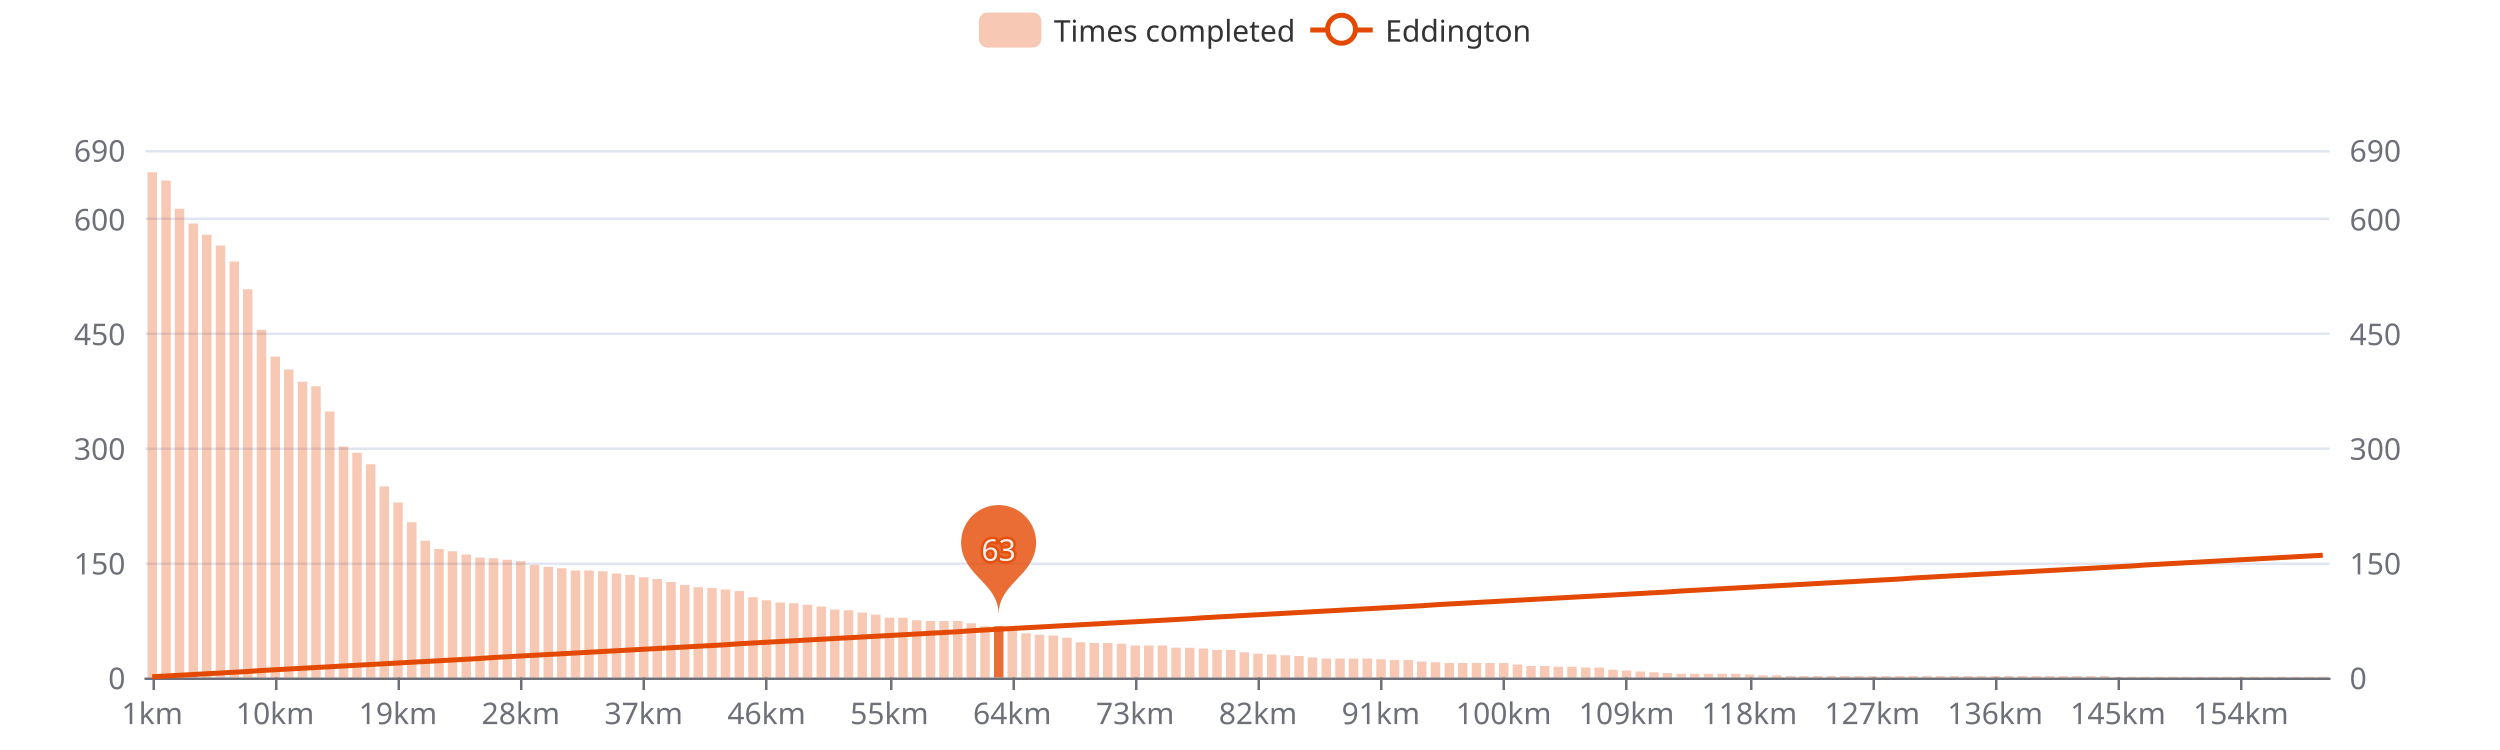
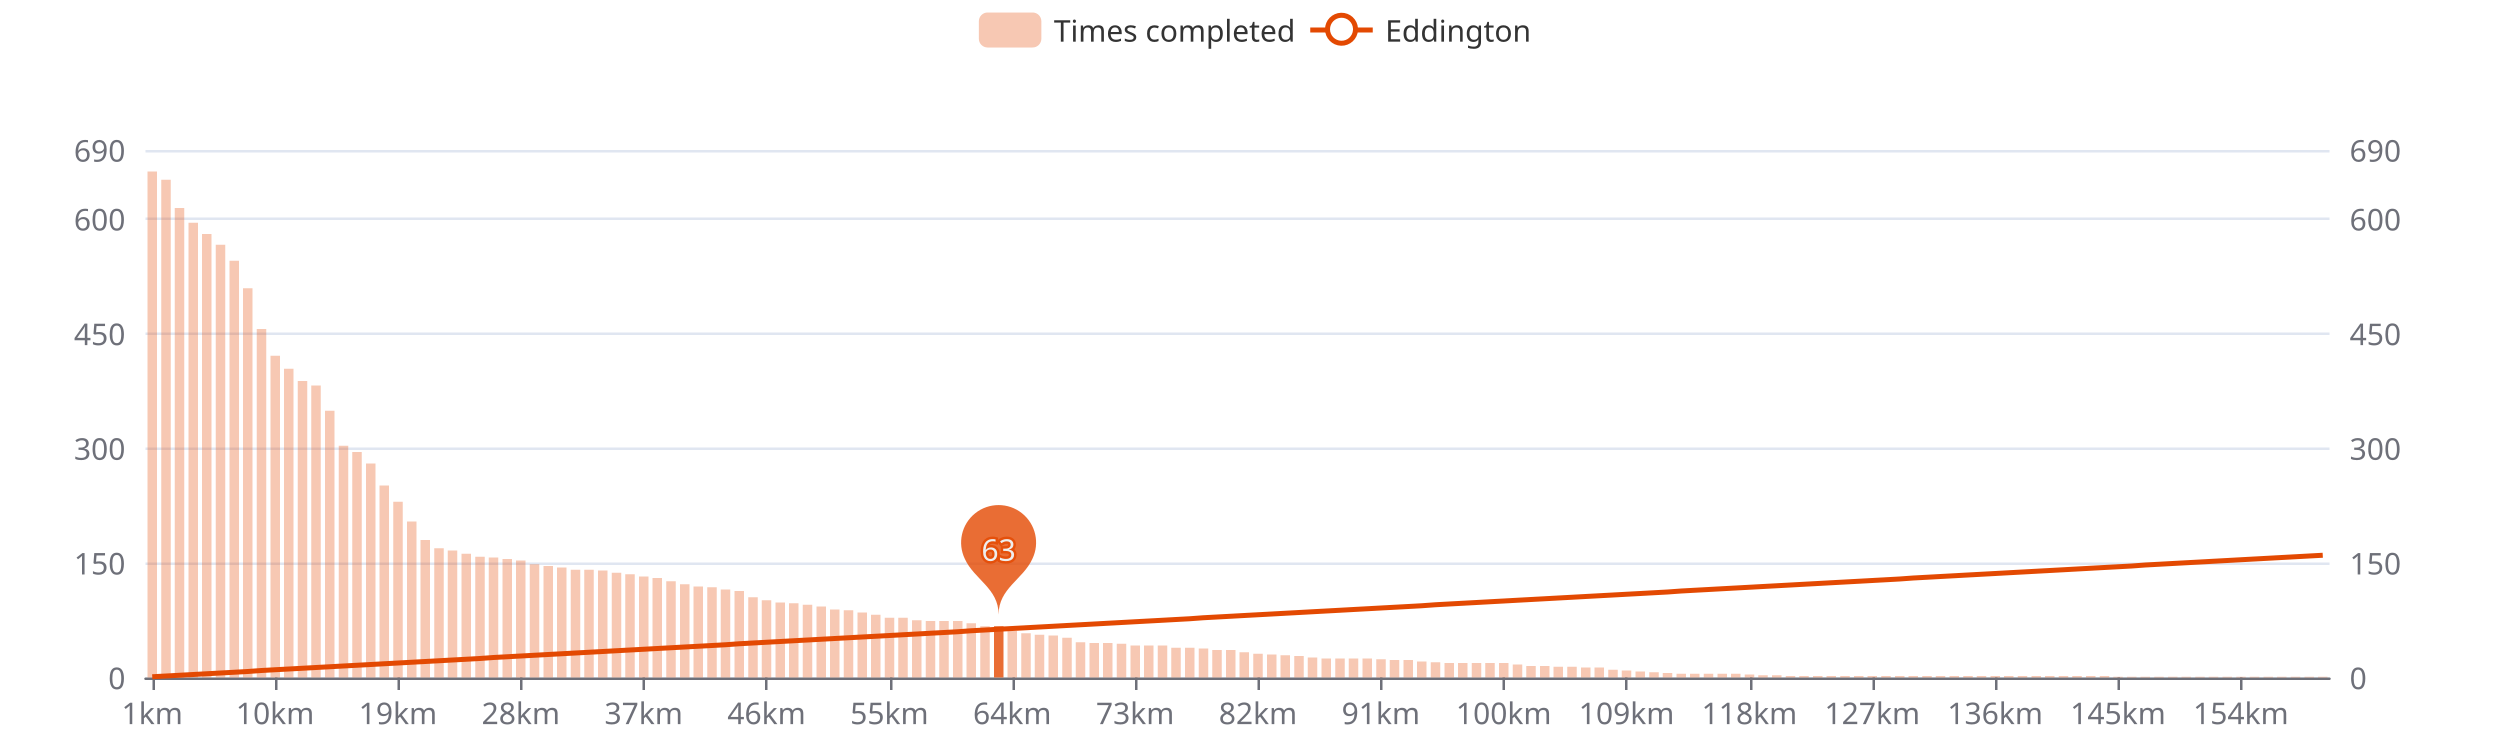
<svg xmlns="http://www.w3.org/2000/svg" width="1000" height="300" version="1.1" baseProfile="full" viewBox="0 0 1000 300">
  <rect width="1000" height="300" x="0" y="0" id="0" fill="#ffffff" />
  <path d="M58.2 271.5L931.8 271.5" fill="none" stroke="#E0E6F1" />
  <path d="M58.2 225.5L931.8 225.5" fill="none" stroke="#E0E6F1" />
  <path d="M58.2 179.5L931.8 179.5" fill="none" stroke="#E0E6F1" />
  <path d="M58.2 133.5L931.8 133.5" fill="none" stroke="#E0E6F1" />
  <path d="M58.2 87.5L931.8 87.5" fill="none" stroke="#E0E6F1" />
  <path d="M58.2 60.5L931.8 60.5" fill="none" stroke="#E0E6F1" />
  <path d="M58.2 271.5L931.8 271.5" fill="none" stroke="#6E7079" stroke-linecap="round" />
  <path d="M61.5 271L61.5 276" fill="none" stroke="#6E7079" />
  <path d="M110.5 271L110.5 276" fill="none" stroke="#6E7079" />
  <path d="M159.5 271L159.5 276" fill="none" stroke="#6E7079" />
  <path d="M208.5 271L208.5 276" fill="none" stroke="#6E7079" />
  <path d="M257.5 271L257.5 276" fill="none" stroke="#6E7079" />
  <path d="M306.5 271L306.5 276" fill="none" stroke="#6E7079" />
  <path d="M356.5 271L356.5 276" fill="none" stroke="#6E7079" />
  <path d="M405.5 271L405.5 276" fill="none" stroke="#6E7079" />
  <path d="M454.5 271L454.5 276" fill="none" stroke="#6E7079" />
  <path d="M503.5 271L503.5 276" fill="none" stroke="#6E7079" />
  <path d="M552.5 271L552.5 276" fill="none" stroke="#6E7079" />
  <path d="M601.5 271L601.5 276" fill="none" stroke="#6E7079" />
  <path d="M650.5 271L650.5 276" fill="none" stroke="#6E7079" />
  <path d="M700.5 271L700.5 276" fill="none" stroke="#6E7079" />
  <path d="M749.5 271L749.5 276" fill="none" stroke="#6E7079" />
  <path d="M798.5 271L798.5 276" fill="none" stroke="#6E7079" />
  <path d="M847.5 271L847.5 276" fill="none" stroke="#6E7079" />
  <path d="M896.5 271L896.5 276" fill="none" stroke="#6E7079" />
  <text dominant-baseline="central" text-anchor="end" style="font-size:12px;font-family:sans-serif;" transform="translate(50.16 271)" fill="#6E7079">0</text>
  <text dominant-baseline="central" text-anchor="end" style="font-size:12px;font-family:sans-serif;" transform="translate(50.16 225.1304)" fill="#6E7079">150</text>
  <text dominant-baseline="central" text-anchor="end" style="font-size:12px;font-family:sans-serif;" transform="translate(50.16 179.2609)" fill="#6E7079">300</text>
  <text dominant-baseline="central" text-anchor="end" style="font-size:12px;font-family:sans-serif;" transform="translate(50.16 133.3913)" fill="#6E7079">450</text>
  <text dominant-baseline="central" text-anchor="end" style="font-size:12px;font-family:sans-serif;" transform="translate(50.16 87.5217)" fill="#6E7079">600</text>
  <text dominant-baseline="central" text-anchor="end" style="font-size:12px;font-family:sans-serif;" transform="translate(50.16 60)" fill="#6E7079">690</text>
  <text dominant-baseline="central" text-anchor="start" style="font-size:12px;font-family:sans-serif;" transform="translate(939.84 271)" fill="#6E7079">0</text>
  <text dominant-baseline="central" text-anchor="start" style="font-size:12px;font-family:sans-serif;" transform="translate(939.84 225.1304)" fill="#6E7079">150</text>
  <text dominant-baseline="central" text-anchor="start" style="font-size:12px;font-family:sans-serif;" transform="translate(939.84 179.2609)" fill="#6E7079">300</text>
  <text dominant-baseline="central" text-anchor="start" style="font-size:12px;font-family:sans-serif;" transform="translate(939.84 133.3913)" fill="#6E7079">450</text>
  <text dominant-baseline="central" text-anchor="start" style="font-size:12px;font-family:sans-serif;" transform="translate(939.84 87.5217)" fill="#6E7079">600</text>
  <text dominant-baseline="central" text-anchor="start" style="font-size:12px;font-family:sans-serif;" transform="translate(939.84 60)" fill="#6E7079">690</text>
  <text dominant-baseline="central" text-anchor="middle" style="font-size:12px;font-family:sans-serif;" y="6" transform="translate(60.8903 279)" fill="#6E7079">1km</text>
  <text dominant-baseline="central" text-anchor="middle" style="font-size:12px;font-family:sans-serif;" y="6" transform="translate(110.0348 279)" fill="#6E7079">10km</text>
  <text dominant-baseline="central" text-anchor="middle" style="font-size:12px;font-family:sans-serif;" y="6" transform="translate(159.1793 279)" fill="#6E7079">19km</text>
  <text dominant-baseline="central" text-anchor="middle" style="font-size:12px;font-family:sans-serif;" y="6" transform="translate(208.3238 279)" fill="#6E7079">28km</text>
  <text dominant-baseline="central" text-anchor="middle" style="font-size:12px;font-family:sans-serif;" y="6" transform="translate(257.4683 279)" fill="#6E7079">37km</text>
  <text dominant-baseline="central" text-anchor="middle" style="font-size:12px;font-family:sans-serif;" y="6" transform="translate(306.6128 279)" fill="#6E7079">46km</text>
  <text dominant-baseline="central" text-anchor="middle" style="font-size:12px;font-family:sans-serif;" y="6" transform="translate(355.7573 279)" fill="#6E7079">55km</text>
  <text dominant-baseline="central" text-anchor="middle" style="font-size:12px;font-family:sans-serif;" y="6" transform="translate(404.9018 279)" fill="#6E7079">64km</text>
  <text dominant-baseline="central" text-anchor="middle" style="font-size:12px;font-family:sans-serif;" y="6" transform="translate(454.0463 279)" fill="#6E7079">73km</text>
  <text dominant-baseline="central" text-anchor="middle" style="font-size:12px;font-family:sans-serif;" y="6" transform="translate(503.1908 279)" fill="#6E7079">82km</text>
  <text dominant-baseline="central" text-anchor="middle" style="font-size:12px;font-family:sans-serif;" y="6" transform="translate(552.3353 279)" fill="#6E7079">91km</text>
  <text dominant-baseline="central" text-anchor="middle" style="font-size:12px;font-family:sans-serif;" y="6" transform="translate(601.4798 279)" fill="#6E7079">100km</text>
  <text dominant-baseline="central" text-anchor="middle" style="font-size:12px;font-family:sans-serif;" y="6" transform="translate(650.6243 279)" fill="#6E7079">109km</text>
  <text dominant-baseline="central" text-anchor="middle" style="font-size:12px;font-family:sans-serif;" y="6" transform="translate(699.7688 279)" fill="#6E7079">118km</text>
  <text dominant-baseline="central" text-anchor="middle" style="font-size:12px;font-family:sans-serif;" y="6" transform="translate(748.9133 279)" fill="#6E7079">127km</text>
  <text dominant-baseline="central" text-anchor="middle" style="font-size:12px;font-family:sans-serif;" y="6" transform="translate(798.0578 279)" fill="#6E7079">136km</text>
  <text dominant-baseline="central" text-anchor="middle" style="font-size:12px;font-family:sans-serif;" y="6" transform="translate(847.2023 279)" fill="#6E7079">145km</text>
  <text dominant-baseline="central" text-anchor="middle" style="font-size:12px;font-family:sans-serif;" y="6" transform="translate(896.3468 279)" fill="#6E7079">154km</text>
-   <path d="M59 271l3.8 0l0 -202.1l-3.8 0Z" fill="rgb(227,73,2)" fill-opacity="0.3" />
-   <path d="M64.5 271l3.8 0l0 -198.8l-3.8 0Z" fill="rgb(227,73,2)" fill-opacity="0.3" />
-   <path d="M69.9 271l3.8 0l0 -187.5l-3.8 0Z" fill="rgb(227,73,2)" fill-opacity="0.3" />
-   <path d="M75.4 271l3.8 0l0 -181.6l-3.8 0Z" fill="rgb(227,73,2)" fill-opacity="0.3" />
-   <path d="M80.8 271l3.8 0l0 -177.1l-3.8 0Z" fill="rgb(227,73,2)" fill-opacity="0.3" />
-   <path d="M86.3 271l3.8 0l0 -172.8l-3.8 0Z" fill="rgb(227,73,2)" fill-opacity="0.3" />
-   <path d="M91.8 271l3.8 0l0 -166.4l-3.8 0Z" fill="rgb(227,73,2)" fill-opacity="0.3" />
-   <path d="M97.2 271l3.8 0l0 -155.3l-3.8 0Z" fill="rgb(227,73,2)" fill-opacity="0.3" />
-   <path d="M102.7 271l3.8 0l0 -139.1l-3.8 0Z" fill="rgb(227,73,2)" fill-opacity="0.3" />
-   <path d="M108.2 271l3.8 0l0 -128.4l-3.8 0Z" fill="rgb(227,73,2)" fill-opacity="0.3" />
-   <path d="M113.6 271l3.8 0l0 -123.2l-3.8 0Z" fill="rgb(227,73,2)" fill-opacity="0.3" />
-   <path d="M119.1 271l3.8 0l0 -118.3l-3.8 0Z" fill="rgb(227,73,2)" fill-opacity="0.3" />
-   <path d="M124.5 271l3.8 0l0 -116.5l-3.8 0Z" fill="rgb(227,73,2)" fill-opacity="0.3" />
-   <path d="M130 271l3.8 0l0 -106.4l-3.8 0Z" fill="rgb(227,73,2)" fill-opacity="0.3" />
-   <path d="M135.5 271l3.8 0l0 -92.4l-3.8 0Z" fill="rgb(227,73,2)" fill-opacity="0.3" />
-   <path d="M140.9 271l3.8 0l0 -89.9l-3.8 0Z" fill="rgb(227,73,2)" fill-opacity="0.3" />
-   <path d="M146.4 271l3.8 0l0 -85.3l-3.8 0Z" fill="rgb(227,73,2)" fill-opacity="0.3" />
-   <path d="M151.8 271l3.8 0l0 -76.4l-3.8 0Z" fill="rgb(227,73,2)" fill-opacity="0.3" />
-   <path d="M157.3 271l3.8 0l0 -70l-3.8 0Z" fill="rgb(227,73,2)" fill-opacity="0.3" />
-   <path d="M162.8 271l3.8 0l0 -62.1l-3.8 0Z" fill="rgb(227,73,2)" fill-opacity="0.3" />
-   <path d="M168.2 271l3.8 0l0 -54.7l-3.8 0Z" fill="rgb(227,73,2)" fill-opacity="0.3" />
-   <path d="M173.7 271l3.8 0l0 -51.4l-3.8 0Z" fill="rgb(227,73,2)" fill-opacity="0.3" />
-   <path d="M179.1 271l3.8 0l0 -50.5l-3.8 0Z" fill="rgb(227,73,2)" fill-opacity="0.3" />
-   <path d="M184.6 271l3.8 0l0 -49.2l-3.8 0Z" fill="rgb(227,73,2)" fill-opacity="0.3" />
-   <path d="M190.1 271l3.8 0l0 -48l-3.8 0Z" fill="rgb(227,73,2)" fill-opacity="0.3" />
-   <path d="M195.5 271l3.8 0l0 -47.7l-3.8 0Z" fill="rgb(227,73,2)" fill-opacity="0.3" />
-   <path d="M201 271l3.8 0l0 -47.1l-3.8 0Z" fill="rgb(227,73,2)" fill-opacity="0.3" />
-   <path d="M206.4 271l3.8 0l0 -46.5l-3.8 0Z" fill="rgb(227,73,2)" fill-opacity="0.3" />
-   <path d="M211.9 271l3.8 0l0 -45l-3.8 0Z" fill="rgb(227,73,2)" fill-opacity="0.3" />
-   <path d="M217.4 271l3.8 0l0 -44.3l-3.8 0Z" fill="rgb(227,73,2)" fill-opacity="0.3" />
-   <path d="M222.8 271l3.8 0l0 -43.7l-3.8 0Z" fill="rgb(227,73,2)" fill-opacity="0.3" />
-   <path d="M228.3 271l3.8 0l0 -42.8l-3.8 0Z" fill="rgb(227,73,2)" fill-opacity="0.3" />
-   <path d="M233.7 271l3.8 0l0 -42.8l-3.8 0Z" fill="rgb(227,73,2)" fill-opacity="0.3" />
-   <path d="M239.2 271l3.8 0l0 -42.5l-3.8 0Z" fill="rgb(227,73,2)" fill-opacity="0.3" />
-   <path d="M244.7 271l3.8 0l0 -41.6l-3.8 0Z" fill="rgb(227,73,2)" fill-opacity="0.3" />
-   <path d="M250.1 271l3.8 0l0 -41l-3.8 0Z" fill="rgb(227,73,2)" fill-opacity="0.3" />
-   <path d="M255.6 271l3.8 0l0 -40.1l-3.8 0Z" fill="rgb(227,73,2)" fill-opacity="0.3" />
-   <path d="M261 271l3.8 0l0 -39.4l-3.8 0Z" fill="rgb(227,73,2)" fill-opacity="0.3" />
-   <path d="M266.5 271l3.8 0l0 -38.2l-3.8 0Z" fill="rgb(227,73,2)" fill-opacity="0.3" />
-   <path d="M272 271l3.8 0l0 -37l-3.8 0Z" fill="rgb(227,73,2)" fill-opacity="0.3" />
-   <path d="M277.4 271l3.8 0l0 -36.1l-3.8 0Z" fill="rgb(227,73,2)" fill-opacity="0.3" />
-   <path d="M282.9 271l3.8 0l0 -35.8l-3.8 0Z" fill="rgb(227,73,2)" fill-opacity="0.3" />
+   <path d="M59 271l3.8 0l0 -202.4l-3.8 0Z" fill="rgb(227,73,2)" fill-opacity="0.3" />
+   <path d="M64.5 271l3.8 0l0 -199.1l-3.8 0Z" fill="rgb(227,73,2)" fill-opacity="0.3" />
+   <path d="M69.9 271l3.8 0l0 -187.8l-3.8 0Z" fill="rgb(227,73,2)" fill-opacity="0.3" />
+   <path d="M75.4 271l3.8 0l0 -181.9l-3.8 0Z" fill="rgb(227,73,2)" fill-opacity="0.3" />
+   <path d="M80.8 271l3.8 0l0 -177.4l-3.8 0Z" fill="rgb(227,73,2)" fill-opacity="0.3" />
+   <path d="M86.3 271l3.8 0l0 -173.1l-3.8 0Z" fill="rgb(227,73,2)" fill-opacity="0.3" />
+   <path d="M91.8 271l3.8 0l0 -166.7l-3.8 0Z" fill="rgb(227,73,2)" fill-opacity="0.3" />
+   <path d="M97.2 271l3.8 0l0 -155.7l-3.8 0Z" fill="rgb(227,73,2)" fill-opacity="0.3" />
+   <path d="M102.7 271l3.8 0l0 -139.4l-3.8 0Z" fill="rgb(227,73,2)" fill-opacity="0.3" />
+   <path d="M108.2 271l3.8 0l0 -128.7l-3.8 0Z" fill="rgb(227,73,2)" fill-opacity="0.3" />
+   <path d="M113.6 271l3.8 0l0 -123.5l-3.8 0Z" fill="rgb(227,73,2)" fill-opacity="0.3" />
+   <path d="M119.1 271l3.8 0l0 -118.6l-3.8 0Z" fill="rgb(227,73,2)" fill-opacity="0.3" />
+   <path d="M124.5 271l3.8 0l0 -116.8l-3.8 0Z" fill="rgb(227,73,2)" fill-opacity="0.3" />
+   <path d="M130 271l3.8 0l0 -106.7l-3.8 0Z" fill="rgb(227,73,2)" fill-opacity="0.3" />
+   <path d="M135.5 271l3.8 0l0 -92.7l-3.8 0Z" fill="rgb(227,73,2)" fill-opacity="0.3" />
+   <path d="M140.9 271l3.8 0l0 -90.2l-3.8 0Z" fill="rgb(227,73,2)" fill-opacity="0.3" />
+   <path d="M146.4 271l3.8 0l0 -85.6l-3.8 0Z" fill="rgb(227,73,2)" fill-opacity="0.3" />
+   <path d="M151.8 271l3.8 0l0 -76.8l-3.8 0Z" fill="rgb(227,73,2)" fill-opacity="0.3" />
+   <path d="M157.3 271l3.8 0l0 -70.3l-3.8 0Z" fill="rgb(227,73,2)" fill-opacity="0.3" />
+   <path d="M162.8 271l3.8 0l0 -62.4l-3.8 0Z" fill="rgb(227,73,2)" fill-opacity="0.3" />
+   <path d="M168.2 271l3.8 0l0 -55l-3.8 0Z" fill="rgb(227,73,2)" fill-opacity="0.3" />
+   <path d="M173.7 271l3.8 0l0 -51.7l-3.8 0Z" fill="rgb(227,73,2)" fill-opacity="0.3" />
+   <path d="M179.1 271l3.8 0l0 -50.8l-3.8 0Z" fill="rgb(227,73,2)" fill-opacity="0.3" />
+   <path d="M184.6 271l3.8 0l0 -49.5l-3.8 0Z" fill="rgb(227,73,2)" fill-opacity="0.3" />
+   <path d="M190.1 271l3.8 0l0 -48.3l-3.8 0Z" fill="rgb(227,73,2)" fill-opacity="0.3" />
+   <path d="M195.5 271l3.8 0l0 -48l-3.8 0Z" fill="rgb(227,73,2)" fill-opacity="0.3" />
+   <path d="M201 271l3.8 0l0 -47.4l-3.8 0Z" fill="rgb(227,73,2)" fill-opacity="0.3" />
+   <path d="M206.4 271l3.8 0l0 -46.8l-3.8 0Z" fill="rgb(227,73,2)" fill-opacity="0.3" />
+   <path d="M211.9 271l3.8 0l0 -45.3l-3.8 0Z" fill="rgb(227,73,2)" fill-opacity="0.3" />
+   <path d="M217.4 271l3.8 0l0 -44.6l-3.8 0Z" fill="rgb(227,73,2)" fill-opacity="0.3" />
+   <path d="M222.8 271l3.8 0l0 -44l-3.8 0Z" fill="rgb(227,73,2)" fill-opacity="0.3" />
+   <path d="M228.3 271l3.8 0l0 -43.1l-3.8 0Z" fill="rgb(227,73,2)" fill-opacity="0.3" />
+   <path d="M233.7 271l3.8 0l0 -43.1l-3.8 0Z" fill="rgb(227,73,2)" fill-opacity="0.3" />
+   <path d="M239.2 271l3.8 0l0 -42.8l-3.8 0Z" fill="rgb(227,73,2)" fill-opacity="0.3" />
+   <path d="M244.7 271l3.8 0l0 -41.9l-3.8 0Z" fill="rgb(227,73,2)" fill-opacity="0.3" />
+   <path d="M250.1 271l3.8 0l0 -41.3l-3.8 0Z" fill="rgb(227,73,2)" fill-opacity="0.3" />
+   <path d="M255.6 271l3.8 0l0 -40.4l-3.8 0Z" fill="rgb(227,73,2)" fill-opacity="0.3" />
+   <path d="M261 271l3.8 0l0 -39.8l-3.8 0Z" fill="rgb(227,73,2)" fill-opacity="0.3" />
+   <path d="M266.5 271l3.8 0l0 -38.5l-3.8 0Z" fill="rgb(227,73,2)" fill-opacity="0.3" />
+   <path d="M272 271l3.8 0l0 -37.3l-3.8 0Z" fill="rgb(227,73,2)" fill-opacity="0.3" />
+   <path d="M277.4 271l3.8 0l0 -36.4l-3.8 0Z" fill="rgb(227,73,2)" fill-opacity="0.3" />
+   <path d="M282.9 271l3.8 0l0 -36.1l-3.8 0Z" fill="rgb(227,73,2)" fill-opacity="0.3" />
  <path d="M288.3 271l3.8 0l0 -35.2l-3.8 0Z" fill="rgb(227,73,2)" fill-opacity="0.3" />
  <path d="M293.8 271l3.8 0l0 -34.6l-3.8 0Z" fill="rgb(227,73,2)" fill-opacity="0.3" />
  <path d="M299.3 271l3.8 0l0 -32.1l-3.8 0Z" fill="rgb(227,73,2)" fill-opacity="0.3" />
  <path d="M304.7 271l3.8 0l0 -30.9l-3.8 0Z" fill="rgb(227,73,2)" fill-opacity="0.3" />
  <path d="M310.2 271l3.8 0l0 -30l-3.8 0Z" fill="rgb(227,73,2)" fill-opacity="0.3" />
  <path d="M315.6 271l3.8 0l0 -29.7l-3.8 0Z" fill="rgb(227,73,2)" fill-opacity="0.3" />
  <path d="M321.1 271l3.8 0l0 -29.1l-3.8 0Z" fill="rgb(227,73,2)" fill-opacity="0.3" />
  <path d="M326.6 271l3.8 0l0 -28.4l-3.8 0Z" fill="rgb(227,73,2)" fill-opacity="0.3" />
  <path d="M332 271l3.8 0l0 -27.2l-3.8 0Z" fill="rgb(227,73,2)" fill-opacity="0.3" />
  <path d="M337.5 271l3.8 0l0 -26.9l-3.8 0Z" fill="rgb(227,73,2)" fill-opacity="0.3" />
  <path d="M343 271l3.8 0l0 -26l-3.8 0Z" fill="rgb(227,73,2)" fill-opacity="0.3" />
  <path d="M348.4 271l3.8 0l0 -25.1l-3.8 0Z" fill="rgb(227,73,2)" fill-opacity="0.3" />
  <path d="M353.9 271l3.8 0l0 -23.9l-3.8 0Z" fill="rgb(227,73,2)" fill-opacity="0.3" />
  <path d="M359.3 271l3.8 0l0 -23.9l-3.8 0Z" fill="rgb(227,73,2)" fill-opacity="0.3" />
  <path d="M364.8 271l3.8 0l0 -22.9l-3.8 0Z" fill="rgb(227,73,2)" fill-opacity="0.3" />
  <path d="M370.3 271l3.8 0l0 -22.6l-3.8 0Z" fill="rgb(227,73,2)" fill-opacity="0.3" />
  <path d="M375.7 271l3.8 0l0 -22.6l-3.8 0Z" fill="rgb(227,73,2)" fill-opacity="0.3" />
  <path d="M381.2 271l3.8 0l0 -22.6l-3.8 0Z" fill="rgb(227,73,2)" fill-opacity="0.3" />
  <path d="M386.6 271l3.8 0l0 -21.7l-3.8 0Z" fill="rgb(227,73,2)" fill-opacity="0.3" />
  <path d="M392.1 271l3.8 0l0 -20.5l-3.8 0Z" fill="rgb(227,73,2)" fill-opacity="0.3" />
  <path d="M397.6 271l3.8 0l0 -20.5l-3.8 0Z" fill="rgb(227,73,2)" fill-opacity="0.8" />
  <path d="M403 271l3.8 0l0 -18.7l-3.8 0Z" fill="rgb(227,73,2)" fill-opacity="0.3" />
  <path d="M408.5 271l3.8 0l0 -17.7l-3.8 0Z" fill="rgb(227,73,2)" fill-opacity="0.3" />
  <path d="M413.9 271l3.8 0l0 -17.1l-3.8 0Z" fill="rgb(227,73,2)" fill-opacity="0.3" />
  <path d="M419.4 271l3.8 0l0 -16.8l-3.8 0Z" fill="rgb(227,73,2)" fill-opacity="0.3" />
  <path d="M424.9 271l3.8 0l0 -15.9l-3.8 0Z" fill="rgb(227,73,2)" fill-opacity="0.3" />
  <path d="M430.3 271l3.8 0l0 -14.1l-3.8 0Z" fill="rgb(227,73,2)" fill-opacity="0.3" />
  <path d="M435.8 271l3.8 0l0 -13.8l-3.8 0Z" fill="rgb(227,73,2)" fill-opacity="0.3" />
  <path d="M441.2 271l3.8 0l0 -13.8l-3.8 0Z" fill="rgb(227,73,2)" fill-opacity="0.3" />
  <path d="M446.7 271l3.8 0l0 -13.5l-3.8 0Z" fill="rgb(227,73,2)" fill-opacity="0.3" />
  <path d="M452.2 271l3.8 0l0 -12.8l-3.8 0Z" fill="rgb(227,73,2)" fill-opacity="0.3" />
  <path d="M457.6 271l3.8 0l0 -12.8l-3.8 0Z" fill="rgb(227,73,2)" fill-opacity="0.3" />
  <path d="M463.1 271l3.8 0l0 -12.8l-3.8 0Z" fill="rgb(227,73,2)" fill-opacity="0.3" />
  <path d="M468.5 271l3.8 0l0 -11.9l-3.8 0Z" fill="rgb(227,73,2)" fill-opacity="0.3" />
  <path d="M474 271l3.8 0l0 -11.9l-3.8 0Z" fill="rgb(227,73,2)" fill-opacity="0.3" />
  <path d="M479.5 271l3.8 0l0 -11.6l-3.8 0Z" fill="rgb(227,73,2)" fill-opacity="0.3" />
  <path d="M484.9 271l3.8 0l0 -11l-3.8 0Z" fill="rgb(227,73,2)" fill-opacity="0.3" />
  <path d="M490.4 271l3.8 0l0 -11l-3.8 0Z" fill="rgb(227,73,2)" fill-opacity="0.3" />
  <path d="M495.8 271l3.8 0l0 -10.1l-3.8 0Z" fill="rgb(227,73,2)" fill-opacity="0.3" />
  <path d="M501.3 271l3.8 0l0 -9.5l-3.8 0Z" fill="rgb(227,73,2)" fill-opacity="0.3" />
  <path d="M506.8 271l3.8 0l0 -9.2l-3.8 0Z" fill="rgb(227,73,2)" fill-opacity="0.3" />
  <path d="M512.2 271l3.8 0l0 -8.9l-3.8 0Z" fill="rgb(227,73,2)" fill-opacity="0.3" />
  <path d="M517.7 271l3.8 0l0 -8.6l-3.8 0Z" fill="rgb(227,73,2)" fill-opacity="0.3" />
  <path d="M523.1 271l3.8 0l0 -8l-3.8 0Z" fill="rgb(227,73,2)" fill-opacity="0.3" />
  <path d="M528.6 271l3.8 0l0 -7.6l-3.8 0Z" fill="rgb(227,73,2)" fill-opacity="0.3" />
  <path d="M534.1 271l3.8 0l0 -7.6l-3.8 0Z" fill="rgb(227,73,2)" fill-opacity="0.3" />
  <path d="M539.5 271l3.8 0l0 -7.6l-3.8 0Z" fill="rgb(227,73,2)" fill-opacity="0.3" />
  <path d="M545 271l3.8 0l0 -7.6l-3.8 0Z" fill="rgb(227,73,2)" fill-opacity="0.3" />
  <path d="M550.5 271l3.8 0l0 -7.3l-3.8 0Z" fill="rgb(227,73,2)" fill-opacity="0.3" />
  <path d="M555.9 271l3.8 0l0 -7l-3.8 0Z" fill="rgb(227,73,2)" fill-opacity="0.3" />
  <path d="M561.4 271l3.8 0l0 -7l-3.8 0Z" fill="rgb(227,73,2)" fill-opacity="0.3" />
  <path d="M566.8 271l3.8 0l0 -6.4l-3.8 0Z" fill="rgb(227,73,2)" fill-opacity="0.3" />
  <path d="M572.3 271l3.8 0l0 -6.1l-3.8 0Z" fill="rgb(227,73,2)" fill-opacity="0.3" />
  <path d="M577.8 271l3.8 0l0 -5.8l-3.8 0Z" fill="rgb(227,73,2)" fill-opacity="0.3" />
  <path d="M583.2 271l3.8 0l0 -5.8l-3.8 0Z" fill="rgb(227,73,2)" fill-opacity="0.3" />
  <path d="M588.7 271l3.8 0l0 -5.8l-3.8 0Z" fill="rgb(227,73,2)" fill-opacity="0.3" />
  <path d="M594.1 271l3.8 0l0 -5.8l-3.8 0Z" fill="rgb(227,73,2)" fill-opacity="0.3" />
  <path d="M599.6 271l3.8 0l0 -5.8l-3.8 0Z" fill="rgb(227,73,2)" fill-opacity="0.3" />
  <path d="M605.1 271l3.8 0l0 -5.2l-3.8 0Z" fill="rgb(227,73,2)" fill-opacity="0.3" />
  <path d="M610.5 271l3.8 0l0 -4.6l-3.8 0Z" fill="rgb(227,73,2)" fill-opacity="0.3" />
  <path d="M616 271l3.8 0l0 -4.6l-3.8 0Z" fill="rgb(227,73,2)" fill-opacity="0.3" />
  <path d="M621.4 271l3.8 0l0 -4.3l-3.8 0Z" fill="rgb(227,73,2)" fill-opacity="0.3" />
  <path d="M626.9 271l3.8 0l0 -4.3l-3.8 0Z" fill="rgb(227,73,2)" fill-opacity="0.3" />
  <path d="M632.4 271l3.8 0l0 -4l-3.8 0Z" fill="rgb(227,73,2)" fill-opacity="0.3" />
  <path d="M637.8 271l3.8 0l0 -4l-3.8 0Z" fill="rgb(227,73,2)" fill-opacity="0.3" />
  <path d="M643.3 271l3.8 0l0 -3.1l-3.8 0Z" fill="rgb(227,73,2)" fill-opacity="0.3" />
  <path d="M648.7 271l3.8 0l0 -2.8l-3.8 0Z" fill="rgb(227,73,2)" fill-opacity="0.3" />
  <path d="M654.2 271l3.8 0l0 -2.4l-3.8 0Z" fill="rgb(227,73,2)" fill-opacity="0.3" />
  <path d="M659.7 271l3.8 0l0 -2.1l-3.8 0Z" fill="rgb(227,73,2)" fill-opacity="0.3" />
  <path d="M665.1 271l3.8 0l0 -1.8l-3.8 0Z" fill="rgb(227,73,2)" fill-opacity="0.3" />
  <path d="M670.6 271l3.8 0l0 -1.5l-3.8 0Z" fill="rgb(227,73,2)" fill-opacity="0.3" />
  <path d="M676 271l3.8 0l0 -1.5l-3.8 0Z" fill="rgb(227,73,2)" fill-opacity="0.3" />
  <path d="M681.5 271l3.8 0l0 -1.5l-3.8 0Z" fill="rgb(227,73,2)" fill-opacity="0.3" />
  <path d="M687 271l3.8 0l0 -1.5l-3.8 0Z" fill="rgb(227,73,2)" fill-opacity="0.3" />
  <path d="M692.4 271l3.8 0l0 -1.5l-3.8 0Z" fill="rgb(227,73,2)" fill-opacity="0.3" />
  <path d="M697.9 271l3.8 0l0 -1.2l-3.8 0Z" fill="rgb(227,73,2)" fill-opacity="0.3" />
  <path d="M703.3 271l3.8 0l0 -0.9l-3.8 0Z" fill="rgb(227,73,2)" fill-opacity="0.3" />
  <path d="M708.8 271l3.8 0l0 -0.9l-3.8 0Z" fill="rgb(227,73,2)" fill-opacity="0.3" />
  <path d="M714.3 271l3.8 0l0 -0.6l-3.8 0Z" fill="rgb(227,73,2)" fill-opacity="0.3" />
  <path d="M719.7 271l3.8 0l0 -0.6l-3.8 0Z" fill="rgb(227,73,2)" fill-opacity="0.3" />
  <path d="M725.2 271l3.8 0l0 -0.6l-3.8 0Z" fill="rgb(227,73,2)" fill-opacity="0.3" />
  <path d="M730.6 271l3.8 0l0 -0.6l-3.8 0Z" fill="rgb(227,73,2)" fill-opacity="0.3" />
  <path d="M736.1 271l3.8 0l0 -0.6l-3.8 0Z" fill="rgb(227,73,2)" fill-opacity="0.3" />
  <path d="M741.6 271l3.8 0l0 -0.6l-3.8 0Z" fill="rgb(227,73,2)" fill-opacity="0.3" />
  <path d="M747 271l3.8 0l0 -0.6l-3.8 0Z" fill="rgb(227,73,2)" fill-opacity="0.3" />
  <path d="M752.5 271l3.8 0l0 -0.6l-3.8 0Z" fill="rgb(227,73,2)" fill-opacity="0.3" />
  <path d="M758 271l3.8 0l0 -0.6l-3.8 0Z" fill="rgb(227,73,2)" fill-opacity="0.3" />
  <path d="M763.4 271l3.8 0l0 -0.6l-3.8 0Z" fill="rgb(227,73,2)" fill-opacity="0.3" />
  <path d="M768.9 271l3.8 0l0 -0.6l-3.8 0Z" fill="rgb(227,73,2)" fill-opacity="0.3" />
  <path d="M774.3 271l3.8 0l0 -0.6l-3.8 0Z" fill="rgb(227,73,2)" fill-opacity="0.3" />
  <path d="M779.8 271l3.8 0l0 -0.6l-3.8 0Z" fill="rgb(227,73,2)" fill-opacity="0.3" />
  <path d="M785.3 271l3.8 0l0 -0.6l-3.8 0Z" fill="rgb(227,73,2)" fill-opacity="0.3" />
  <path d="M790.7 271l3.8 0l0 -0.6l-3.8 0Z" fill="rgb(227,73,2)" fill-opacity="0.3" />
  <path d="M796.2 271l3.8 0l0 -0.6l-3.8 0Z" fill="rgb(227,73,2)" fill-opacity="0.3" />
  <path d="M801.6 271l3.8 0l0 -0.6l-3.8 0Z" fill="rgb(227,73,2)" fill-opacity="0.3" />
  <path d="M807.1 271l3.8 0l0 -0.6l-3.8 0Z" fill="rgb(227,73,2)" fill-opacity="0.3" />
  <path d="M812.6 271l3.8 0l0 -0.6l-3.8 0Z" fill="rgb(227,73,2)" fill-opacity="0.3" />
  <path d="M818 271l3.8 0l0 -0.6l-3.8 0Z" fill="rgb(227,73,2)" fill-opacity="0.3" />
  <path d="M823.5 271l3.8 0l0 -0.6l-3.8 0Z" fill="rgb(227,73,2)" fill-opacity="0.3" />
  <path d="M828.9 271l3.8 0l0 -0.6l-3.8 0Z" fill="rgb(227,73,2)" fill-opacity="0.3" />
  <path d="M834.4 271l3.8 0l0 -0.6l-3.8 0Z" fill="rgb(227,73,2)" fill-opacity="0.3" />
  <path d="M839.9 271l3.8 0l0 -0.6l-3.8 0Z" fill="rgb(227,73,2)" fill-opacity="0.3" />
  <path d="M845.3 271l3.8 0l0 -0.3l-3.8 0Z" fill="rgb(227,73,2)" fill-opacity="0.3" />
  <path d="M850.8 271l3.8 0l0 -0.3l-3.8 0Z" fill="rgb(227,73,2)" fill-opacity="0.3" />
  <path d="M856.2 271l3.8 0l0 -0.3l-3.8 0Z" fill="rgb(227,73,2)" fill-opacity="0.3" />
  <path d="M861.7 271l3.8 0l0 -0.3l-3.8 0Z" fill="rgb(227,73,2)" fill-opacity="0.3" />
  <path d="M867.2 271l3.8 0l0 -0.3l-3.8 0Z" fill="rgb(227,73,2)" fill-opacity="0.3" />
  <path d="M872.6 271l3.8 0l0 -0.3l-3.8 0Z" fill="rgb(227,73,2)" fill-opacity="0.3" />
  <path d="M878.1 271l3.8 0l0 -0.3l-3.8 0Z" fill="rgb(227,73,2)" fill-opacity="0.3" />
  <path d="M883.5 271l3.8 0l0 -0.3l-3.8 0Z" fill="rgb(227,73,2)" fill-opacity="0.3" />
  <path d="M889 271l3.8 0l0 -0.3l-3.8 0Z" fill="rgb(227,73,2)" fill-opacity="0.3" />
  <path d="M894.5 271l3.8 0l0 -0.3l-3.8 0Z" fill="rgb(227,73,2)" fill-opacity="0.3" />
  <path d="M899.9 271l3.8 0l0 -0.3l-3.8 0Z" fill="rgb(227,73,2)" fill-opacity="0.3" />
  <path d="M905.4 271l3.8 0l0 -0.3l-3.8 0Z" fill="rgb(227,73,2)" fill-opacity="0.3" />
  <path d="M910.8 271l3.8 0l0 -0.3l-3.8 0Z" fill="rgb(227,73,2)" fill-opacity="0.3" />
  <path d="M916.3 271l3.8 0l0 -0.3l-3.8 0Z" fill="rgb(227,73,2)" fill-opacity="0.3" />
  <path d="M921.8 271l3.8 0l0 -0.3l-3.8 0Z" fill="rgb(227,73,2)" fill-opacity="0.3" />
  <path d="M927.2 271l3.8 0l0 -0.3l-3.8 0Z" fill="rgb(227,73,2)" fill-opacity="0.3" />
  <path d="M-5 -5l226.9 0l0 24l-226.9 0Z" transform="translate(391.54 5)" fill="rgb(0,0,0)" fill-opacity="0" stroke="#ccc" stroke-width="0" />
  <path d="M3.5 0L21.5 0A3.5 3.5 0 0 1 25 3.5L25 10.5A3.5 3.5 0 0 1 21.5 14L3.5 14A3.5 3.5 0 0 1 0 10.5L0 3.5A3.5 3.5 0 0 1 3.5 0" transform="translate(391.54 5)" fill="rgb(227,73,2)" fill-opacity="0.3" />
  <text dominant-baseline="central" text-anchor="start" style="font-size:12px;font-family:sans-serif;" xml:space="preserve" x="30" y="7" transform="translate(391.54 5)" fill="#333">Times completed</text>
  <path d="M0 7L25 7" transform="translate(524.1 5)" fill="#000" stroke="#E34902" stroke-width="2" stroke-linecap="butt" stroke-miterlimit="10" />
  <path d="M18.1 7A5.6 5.6 0 1 1 18.1 6.4A5.6 5.6 0 0 1 18.1 7" transform="translate(524.1 5)" fill="#fff" stroke="#E34902" stroke-width="2" stroke-linecap="butt" stroke-miterlimit="10" />
  <text dominant-baseline="central" text-anchor="start" style="font-size:12px;font-family:sans-serif;" x="30" y="7" transform="translate(524.1 5)" fill="#333">Eddington</text>
  <path d="M-0.54 -0.89A0.6 0.6 0 1 1 0.54 -0.89C0.39 -0.56 0 -0.42 0 0C0 -0.42 -0.39 -0.56 -0.54 -0.89Z" transform="matrix(25,0,0,25,399.4413,245.8174)" fill="rgb(227,73,2)" fill-opacity="0.8" />
  <text dominant-baseline="central" text-anchor="middle" style="font-size:12px;font-family:sans-serif;" transform="translate(399.4413 219.6745)" fill="#eee" stroke="rgb(227,73,2)" stroke-width="2" paint-order="stroke" stroke-opacity="0.8" stroke-miterlimit="2">63</text>
  <g clip-path="url(#zr0-c0)">
    <path d="M60.9 270.7L66.4 270.4L71.8 270.1L77.3 269.8L82.7 269.5L88.2 269.2L93.7 268.9L99.1 268.6L104.6 268.2L110 267.9L115.5 267.6L121 267.3L126.4 267L131.9 266.7L137.3 266.4L142.8 266.1L148.3 265.8L153.7 265.5L159.2 265.2L164.6 264.9L170.1 264.6L175.6 264.3L181 264L186.5 263.7L191.9 263.4L197.4 263L202.9 262.7L208.3 262.4L213.8 262.1L219.2 261.8L224.7 261.5L230.2 261.2L235.6 260.9L241.1 260.6L246.5 260.3L252 260L257.5 259.7L262.9 259.4L268.4 259.1L273.8 258.8L279.3 258.5L284.8 258.2L290.2 257.9L295.7 257.5L301.2 257.2L306.6 256.9L312.1 256.6L317.5 256.3L323 256L328.5 255.7L333.9 255.4L339.4 255.1L344.8 254.8L350.3 254.5L355.8 254.2L361.2 253.9L366.7 253.6L372.1 253.3L377.6 253L383.1 252.7L388.5 252.3L394 252L399.4 251.7L404.9 251.4L410.4 251.1L415.8 250.8L421.3 250.5L426.7 250.2L432.2 249.9L437.7 249.6L443.1 249.3L448.6 249L454 248.7L459.5 248.4L465 248.1L470.4 247.8L475.9 247.5L481.3 247.1L486.8 246.8L492.3 246.5L497.7 246.2L503.2 245.9L508.7 245.6L514.1 245.3L519.6 245L525 244.7L530.5 244.4L536 244.1L541.4 243.8L546.9 243.5L552.3 243.2L557.8 242.9L563.3 242.6L568.7 242.3L574.2 241.9L579.6 241.6L585.1 241.3L590.6 241L596 240.7L601.5 240.4L606.9 240.1L612.4 239.8L617.9 239.5L623.3 239.2L628.8 238.9L634.2 238.6L639.7 238.3L645.2 238L650.6 237.7L656.1 237.4L661.5 237.1L667 236.8L672.5 236.4L677.9 236.1L683.4 235.8L688.8 235.5L694.3 235.2L699.8 234.9L705.2 234.6L710.7 234.3L716.2 234L721.6 233.7L727.1 233.4L732.5 233.1L738 232.8L743.5 232.5L748.9 232.2L754.4 231.9L759.8 231.6L765.3 231.2L770.8 230.9L776.2 230.6L781.7 230.3L787.1 230L792.6 229.7L798.1 229.4L803.5 229.1L809 228.8L814.4 228.5L819.9 228.2L825.4 227.9L830.8 227.6L836.3 227.3L841.7 227L847.2 226.7L852.7 226.4L858.1 226L863.6 225.7L869 225.4L874.5 225.1L880 224.8L885.4 224.5L890.9 224.2L896.3 223.9L901.8 223.6L907.3 223.3L912.7 223L918.2 222.7L923.6 222.4L929.1 222.1" fill="none" stroke="#E34902" stroke-width="2" stroke-linejoin="bevel" />
  </g>
  <defs>
    <clipPath id="zr0-c0">
      <path d="M57 59l876 0l0 213l-876 0Z" fill="#000" />
    </clipPath>
  </defs>
</svg>
